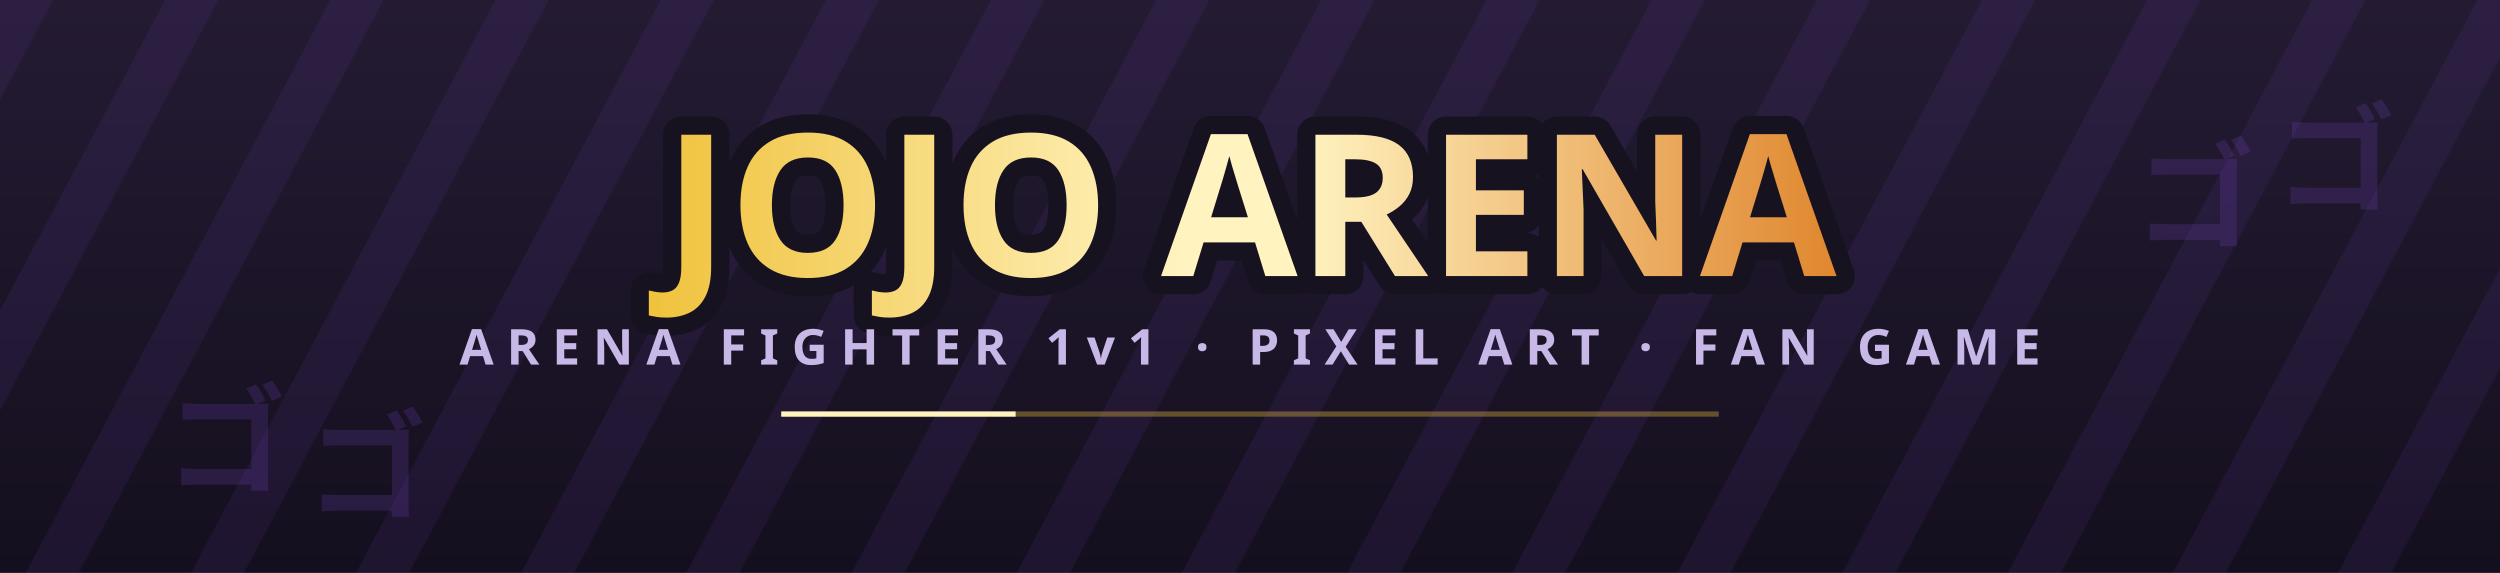
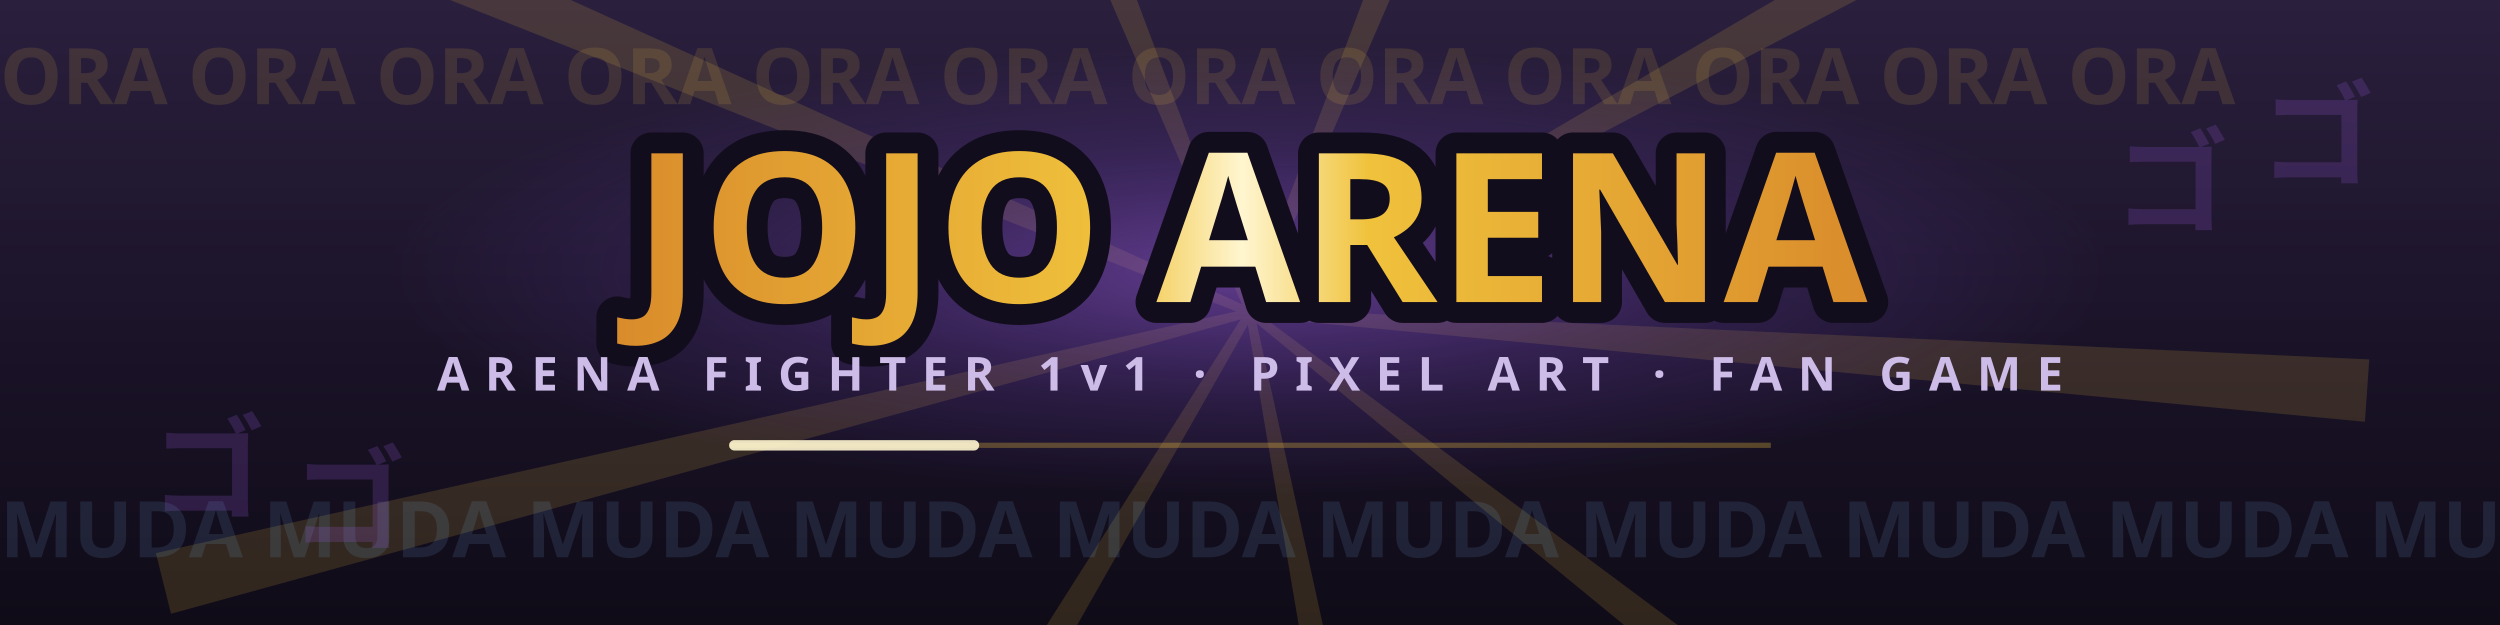
- <svg xmlns="http://www.w3.org/2000/svg" viewBox="0 0 960 220" width="960" height="220" role="img" aria-label="JoJo Arena">
+ <svg xmlns="http://www.w3.org/2000/svg" viewBox="0 0 960 240" width="960" height="240" role="img" aria-label="JoJo Arena">
  <defs>
+     <linearGradient id="night" x1="0" y1="0" x2="0" y2="1">
+       <stop offset="0%" stop-color="#2a1f3d" />
+       <stop offset="60%" stop-color="#191226" />
+       <stop offset="100%" stop-color="#0f0b17" />
+     </linearGradient>
    <linearGradient id="gold" x1="0" y1="0" x2="1" y2="0">
-       <stop offset="0%" stop-color="#f0c23c" />
-       <stop offset="45%" stop-color="#fff3c0" />
-       <stop offset="55%" stop-color="#fff3c0" />
-       <stop offset="100%" stop-color="#e0862e" />
-       <animateTransform attributeName="gradientTransform" type="translate" values="-1 0; 1 0; -1 0" dur="6s" repeatCount="indefinite" />
+       <stop offset="0%" stop-color="#d98b2b" />
+       <stop offset="40%" stop-color="#f0c23c" />
+       <stop offset="50%" stop-color="#fff6d0" />
+       <stop offset="60%" stop-color="#f0c23c" />
+       <stop offset="100%" stop-color="#d98b2b" />
+       <animateTransform attributeName="gradientTransform" type="translate" values="-1.2 0; 1.2 0; -1.2 0" dur="5s" repeatCount="indefinite" />
    </linearGradient>
-     <linearGradient id="sky" x1="0" y1="0" x2="0" y2="1">
-       <stop offset="0%" stop-color="#241b33" />
-       <stop offset="100%" stop-color="#140f1e" />
-     </linearGradient>
-     <pattern id="stripes" width="56" height="56" patternUnits="userSpaceOnUse" patternTransform="rotate(28)">
-       <rect width="56" height="56" fill="none" />
-       <rect width="18" height="56" fill="#7a48c8" opacity="0.10" />
-     </pattern>
+     <radialGradient id="aura" cx="50%" cy="50%" r="50%">
+       <stop offset="0%" stop-color="#9a5ce0" stop-opacity="0.55" />
+       <stop offset="60%" stop-color="#7a48c8" stop-opacity="0.18" />
+       <stop offset="100%" stop-color="#7a48c8" stop-opacity="0" />
+     </radialGradient>
+     <polygon id="ray" points="0,-1.6 430,-12 430,12 0,1.6" fill="#f0c23c" />
  </defs>
-   <rect width="960" height="220" fill="url(#sky)" />
-   <rect width="960" height="220" fill="url(#stripes)" />
-   <g font-family="'Noto Sans JP','Yu Gothic','Hiragino Kaku Gothic ProN',sans-serif" font-size="46" font-weight="bold" fill="#7a48c8">
-     <text x="64" y="186" opacity="0.20">ゴ
-       <animate attributeName="opacity" values="0.10;0.55;0.10" dur="2.4s" repeatCount="indefinite" />
-       <animateTransform attributeName="transform" type="translate" values="0 10; 0 -6; 0 10" dur="2.4s" repeatCount="indefinite" />
-     </text>
-     <text x="118" y="196" opacity="0.20">ゴ
-       <animate attributeName="opacity" values="0.10;0.55;0.10" dur="2.4s" begin="0.3s" repeatCount="indefinite" />
-       <animateTransform attributeName="transform" type="translate" values="0 10; 0 -6; 0 10" dur="2.4s" begin="0.3s" repeatCount="indefinite" />
-     </text>
-     <text x="820" y="92" opacity="0.20">ゴ
-       <animate attributeName="opacity" values="0.10;0.55;0.10" dur="2.4s" begin="0.6s" repeatCount="indefinite" />
-       <animateTransform attributeName="transform" type="translate" values="0 10; 0 -6; 0 10" dur="2.4s" begin="0.6s" repeatCount="indefinite" />
-     </text>
-     <text x="874" y="78" opacity="0.20">ゴ
-       <animate attributeName="opacity" values="0.10;0.55;0.10" dur="2.4s" begin="0.9s" repeatCount="indefinite" />
-       <animateTransform attributeName="transform" type="translate" values="0 10; 0 -6; 0 10" dur="2.4s" begin="0.9s" repeatCount="indefinite" />
+   <rect width="960" height="240" fill="url(#night)" />
+   <g transform="translate(480 120)" opacity="0.5">
+     <animateTransform attributeName="transform" type="rotate" additive="sum" from="0" to="360" dur="60s" repeatCount="indefinite" />
+     <g opacity="0.30">
+       <use href="#ray" transform="rotate(4)" />
+       <use href="#ray" transform="rotate(38)" />
+       <use href="#ray" transform="rotate(79)" />
+       <use href="#ray" transform="rotate(121)" />
+       <use href="#ray" transform="rotate(166)" />
+       <use href="#ray" transform="rotate(203)" />
+       <use href="#ray" transform="rotate(248)" />
+       <use href="#ray" transform="rotate(292)" />
+       <use href="#ray" transform="rotate(331)" />
+       <animate attributeName="opacity" values="0.18;0.42;0.18" dur="2.6s" repeatCount="indefinite" />
+     </g>
+   </g>
+   <ellipse cx="480" cy="104" rx="330" ry="86" fill="url(#aura)">
+     <animate attributeName="rx" values="310;348;310" dur="3.2s" repeatCount="indefinite" />
+     <animate attributeName="ry" values="80;94;80" dur="3.2s" repeatCount="indefinite" />
+   </ellipse>
+   <g font-family="'Trebuchet MS',Verdana,sans-serif" font-weight="700" font-size="30" opacity="0.13" fill="#f0c23c">
+     <text x="0" y="40">
+       ORA ORA ORA ORA ORA ORA ORA ORA ORA ORA ORA ORA
+       <animate attributeName="x" values="-320;0;-320" dur="14s" repeatCount="indefinite" />
    </text>
  </g>
-   <g text-anchor="middle" font-family="'Trebuchet MS',Verdana,sans-serif" font-weight="bold">
-     <text x="480" y="106" font-size="76" fill="#17121f" stroke="#17121f" stroke-width="14" stroke-linejoin="round">JOJO ARENA</text>
-     <text x="480" y="106" font-size="76" fill="url(#gold)">JOJO ARENA</text>
-     <text x="480" y="140" font-size="19" fill="#c8b8e8" letter-spacing="5">
+   <g font-family="'Trebuchet MS',Verdana,sans-serif" font-weight="700" font-size="30" opacity="0.13" fill="#7ab8f0">
+     <text x="0" y="214">
+       MUDA MUDA MUDA MUDA MUDA MUDA MUDA MUDA MUDA MUDA
+       <animate attributeName="x" values="0;-320;0" dur="16s" repeatCount="indefinite" />
+     </text>
+   </g>
+   <g font-family="'Noto Sans JP','Yu Gothic','Hiragino Kaku Gothic ProN','MS PGothic',sans-serif" font-weight="700" font-size="44" fill="#9a5ce0">
+     <text x="58" y="196" opacity="0.2">ゴ
+       <animate attributeName="opacity" values="0.08;0.60;0.08" dur="2.2s" repeatCount="indefinite" />
+       <animateTransform attributeName="transform" type="translate" values="0 12;0 -8;0 12" dur="2.2s" repeatCount="indefinite" />
+     </text>
+     <text x="112" y="208" opacity="0.2">ゴ
+       <animate attributeName="opacity" values="0.08;0.60;0.08" dur="2.2s" begin="0.28s" repeatCount="indefinite" />
+       <animateTransform attributeName="transform" type="translate" values="0 12;0 -8;0 12" dur="2.2s" begin="0.28s" repeatCount="indefinite" />
+     </text>
+     <text x="812" y="86" opacity="0.2">ゴ
+       <animate attributeName="opacity" values="0.08;0.60;0.08" dur="2.2s" begin="0.56s" repeatCount="indefinite" />
+       <animateTransform attributeName="transform" type="translate" values="0 12;0 -8;0 12" dur="2.2s" begin="0.56s" repeatCount="indefinite" />
+     </text>
+     <text x="868" y="68" opacity="0.2">ゴ
+       <animate attributeName="opacity" values="0.08;0.60;0.08" dur="2.2s" begin="0.84s" repeatCount="indefinite" />
+       <animateTransform attributeName="transform" type="translate" values="0 12;0 -8;0 12" dur="2.2s" begin="0.84s" repeatCount="indefinite" />
+     </text>
+   </g>
+   <g text-anchor="middle" font-family="'Trebuchet MS',Verdana,sans-serif" font-weight="700">
+     <g>
+       <animateTransform attributeName="transform" type="translate" values="0 0; -1.5 1; 1.5 -1; 0 0" dur="0.5s" repeatCount="indefinite" />
+       <text x="480" y="116" font-size="80" fill="#120d1c" stroke="#120d1c" stroke-width="16" stroke-linejoin="round">JOJO ARENA</text>
+       <text x="480" y="116" font-size="80" fill="url(#gold)">JOJO ARENA</text>
+     </g>
+     <text x="480" y="150" font-size="18" fill="#cdbbe8" letter-spacing="6">
      ARENA FIGHTER 1v1 · PIXEL ART · FAN GAME
    </text>
  </g>
-   <rect x="300" y="158" width="360" height="2" fill="#f0c23c" opacity="0.35" />
-   <rect x="300" y="158" width="90" height="2" fill="#fff3c0">
-     <animate attributeName="x" values="300;570;300" dur="4s" repeatCount="indefinite" />
+   <rect x="280" y="170" width="400" height="2" fill="#f0c23c" opacity="0.3" />
+   <rect x="280" y="169" width="96" height="4" rx="2" fill="#fff6d0" opacity="0.9">
+     <animate attributeName="x" values="280;584;280" dur="3.6s" repeatCount="indefinite" />
  </rect>
</svg>
